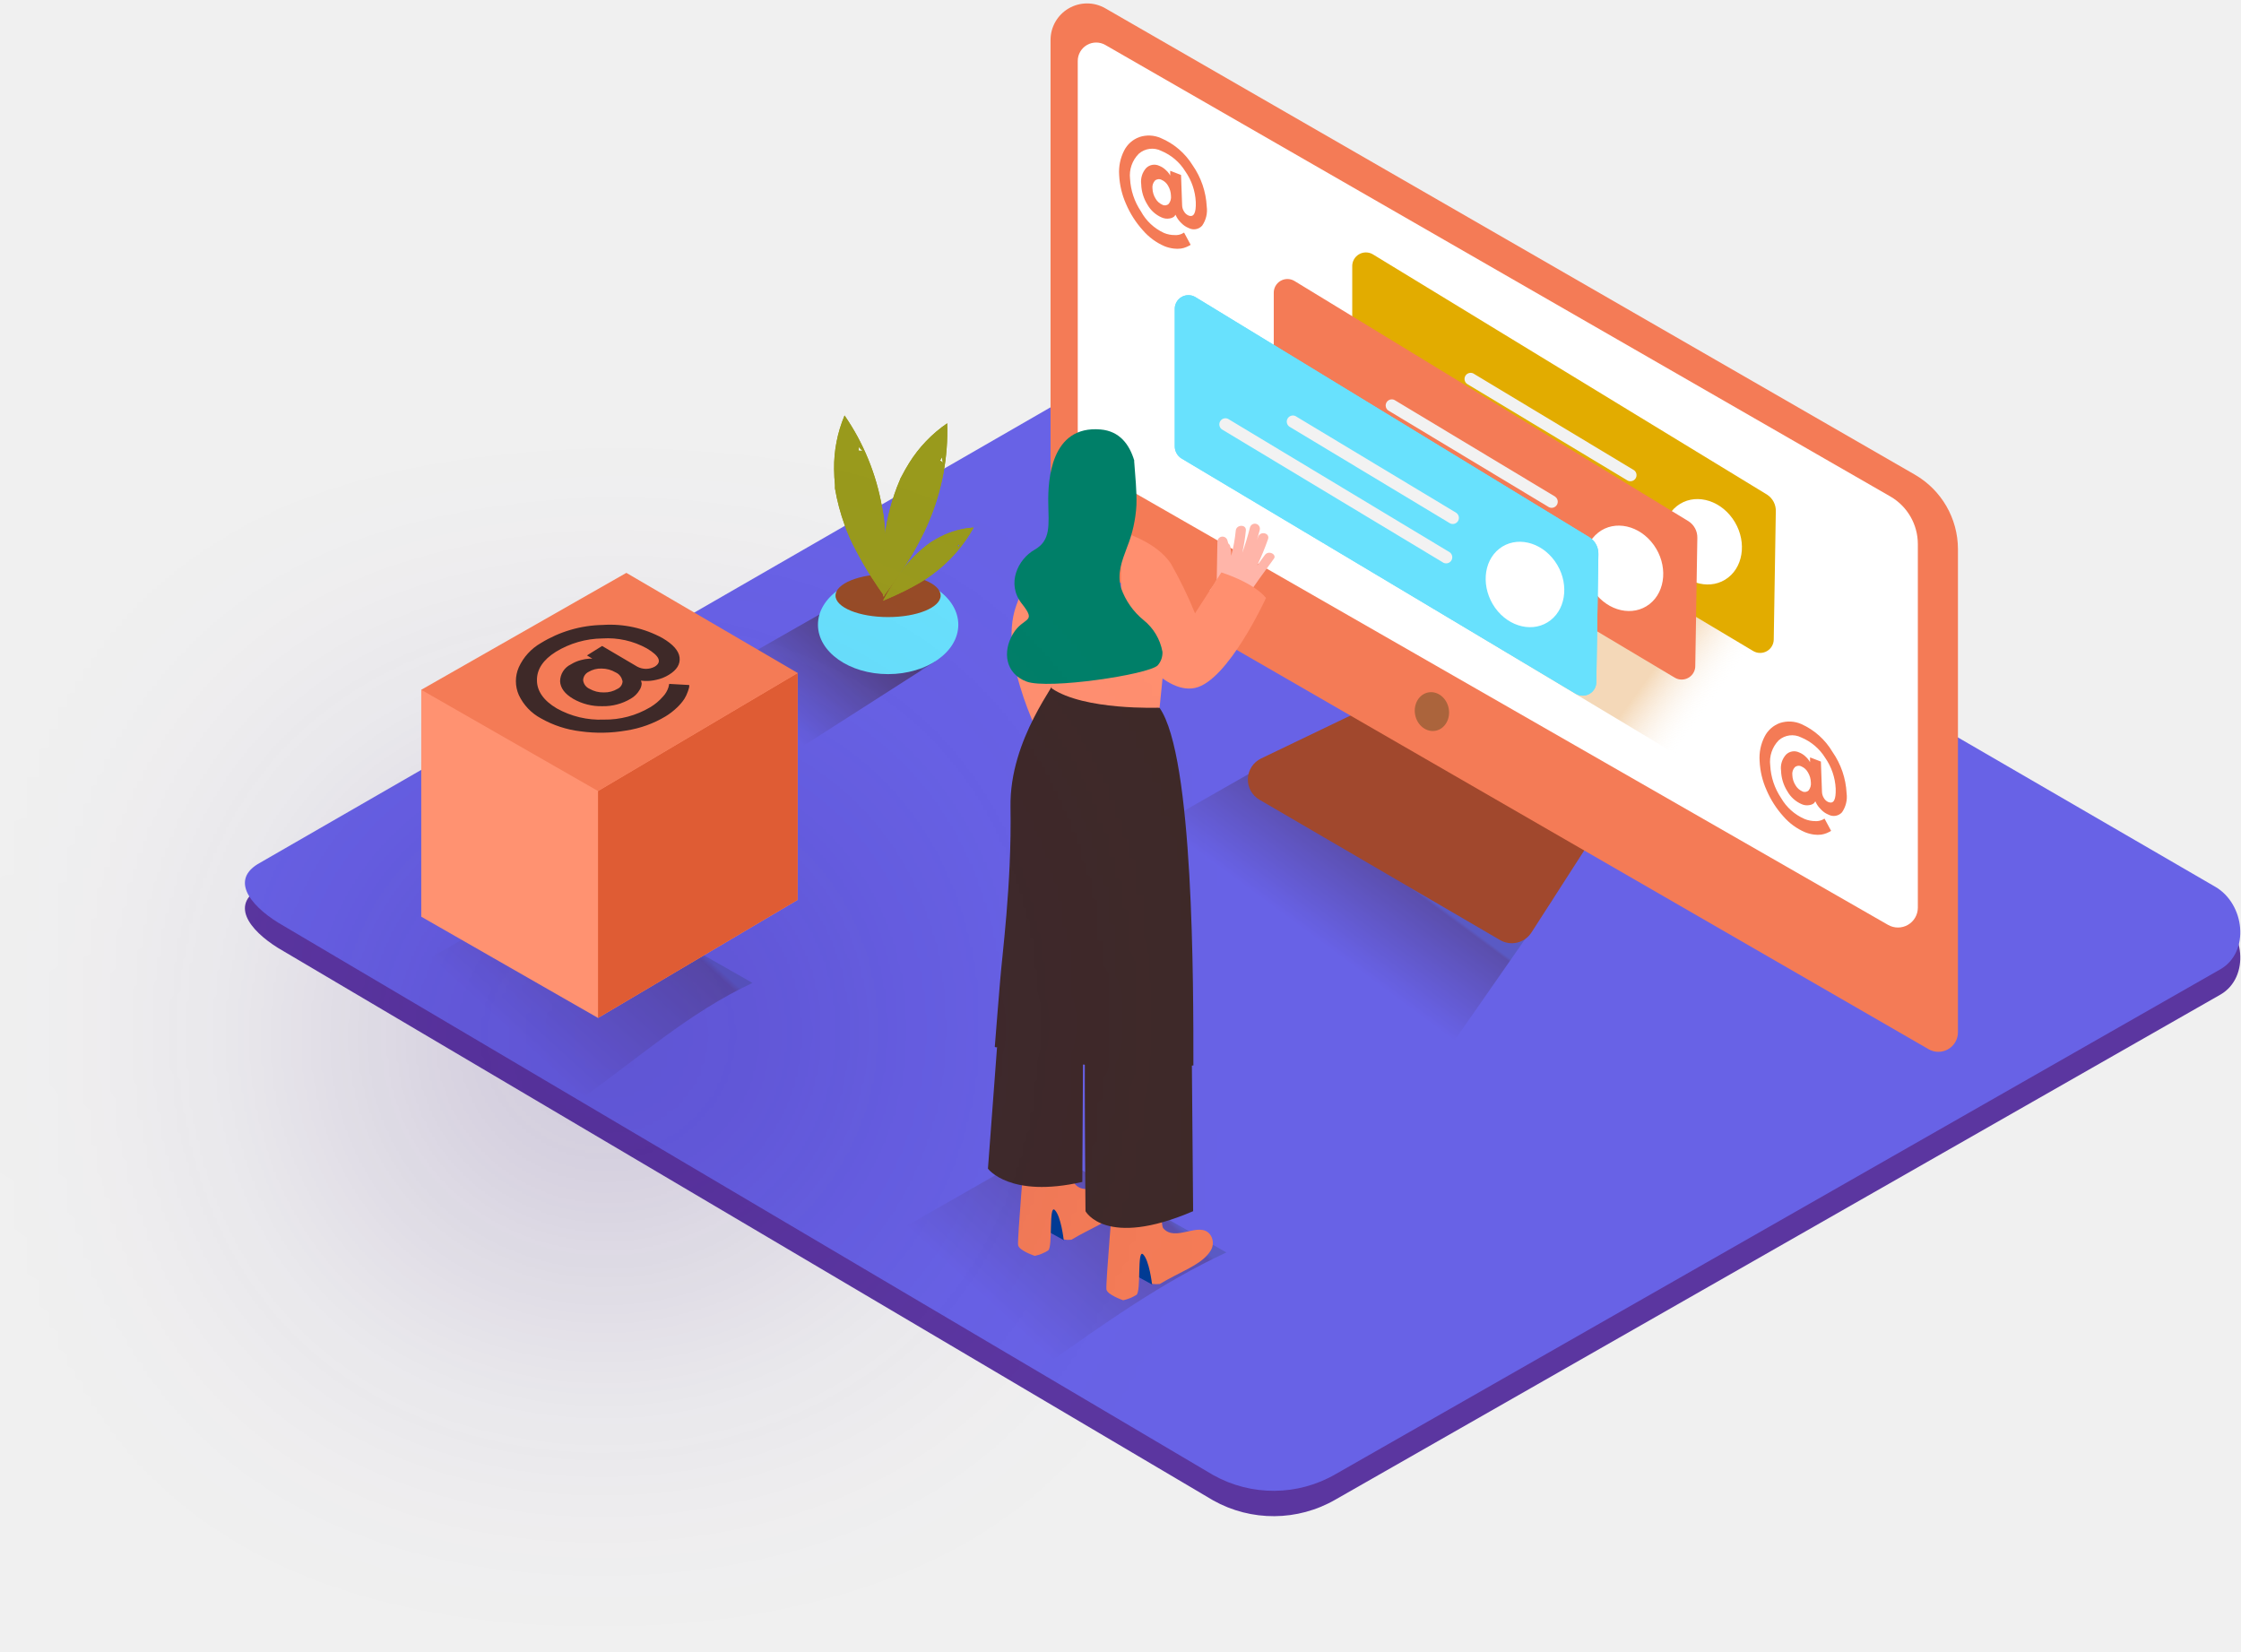
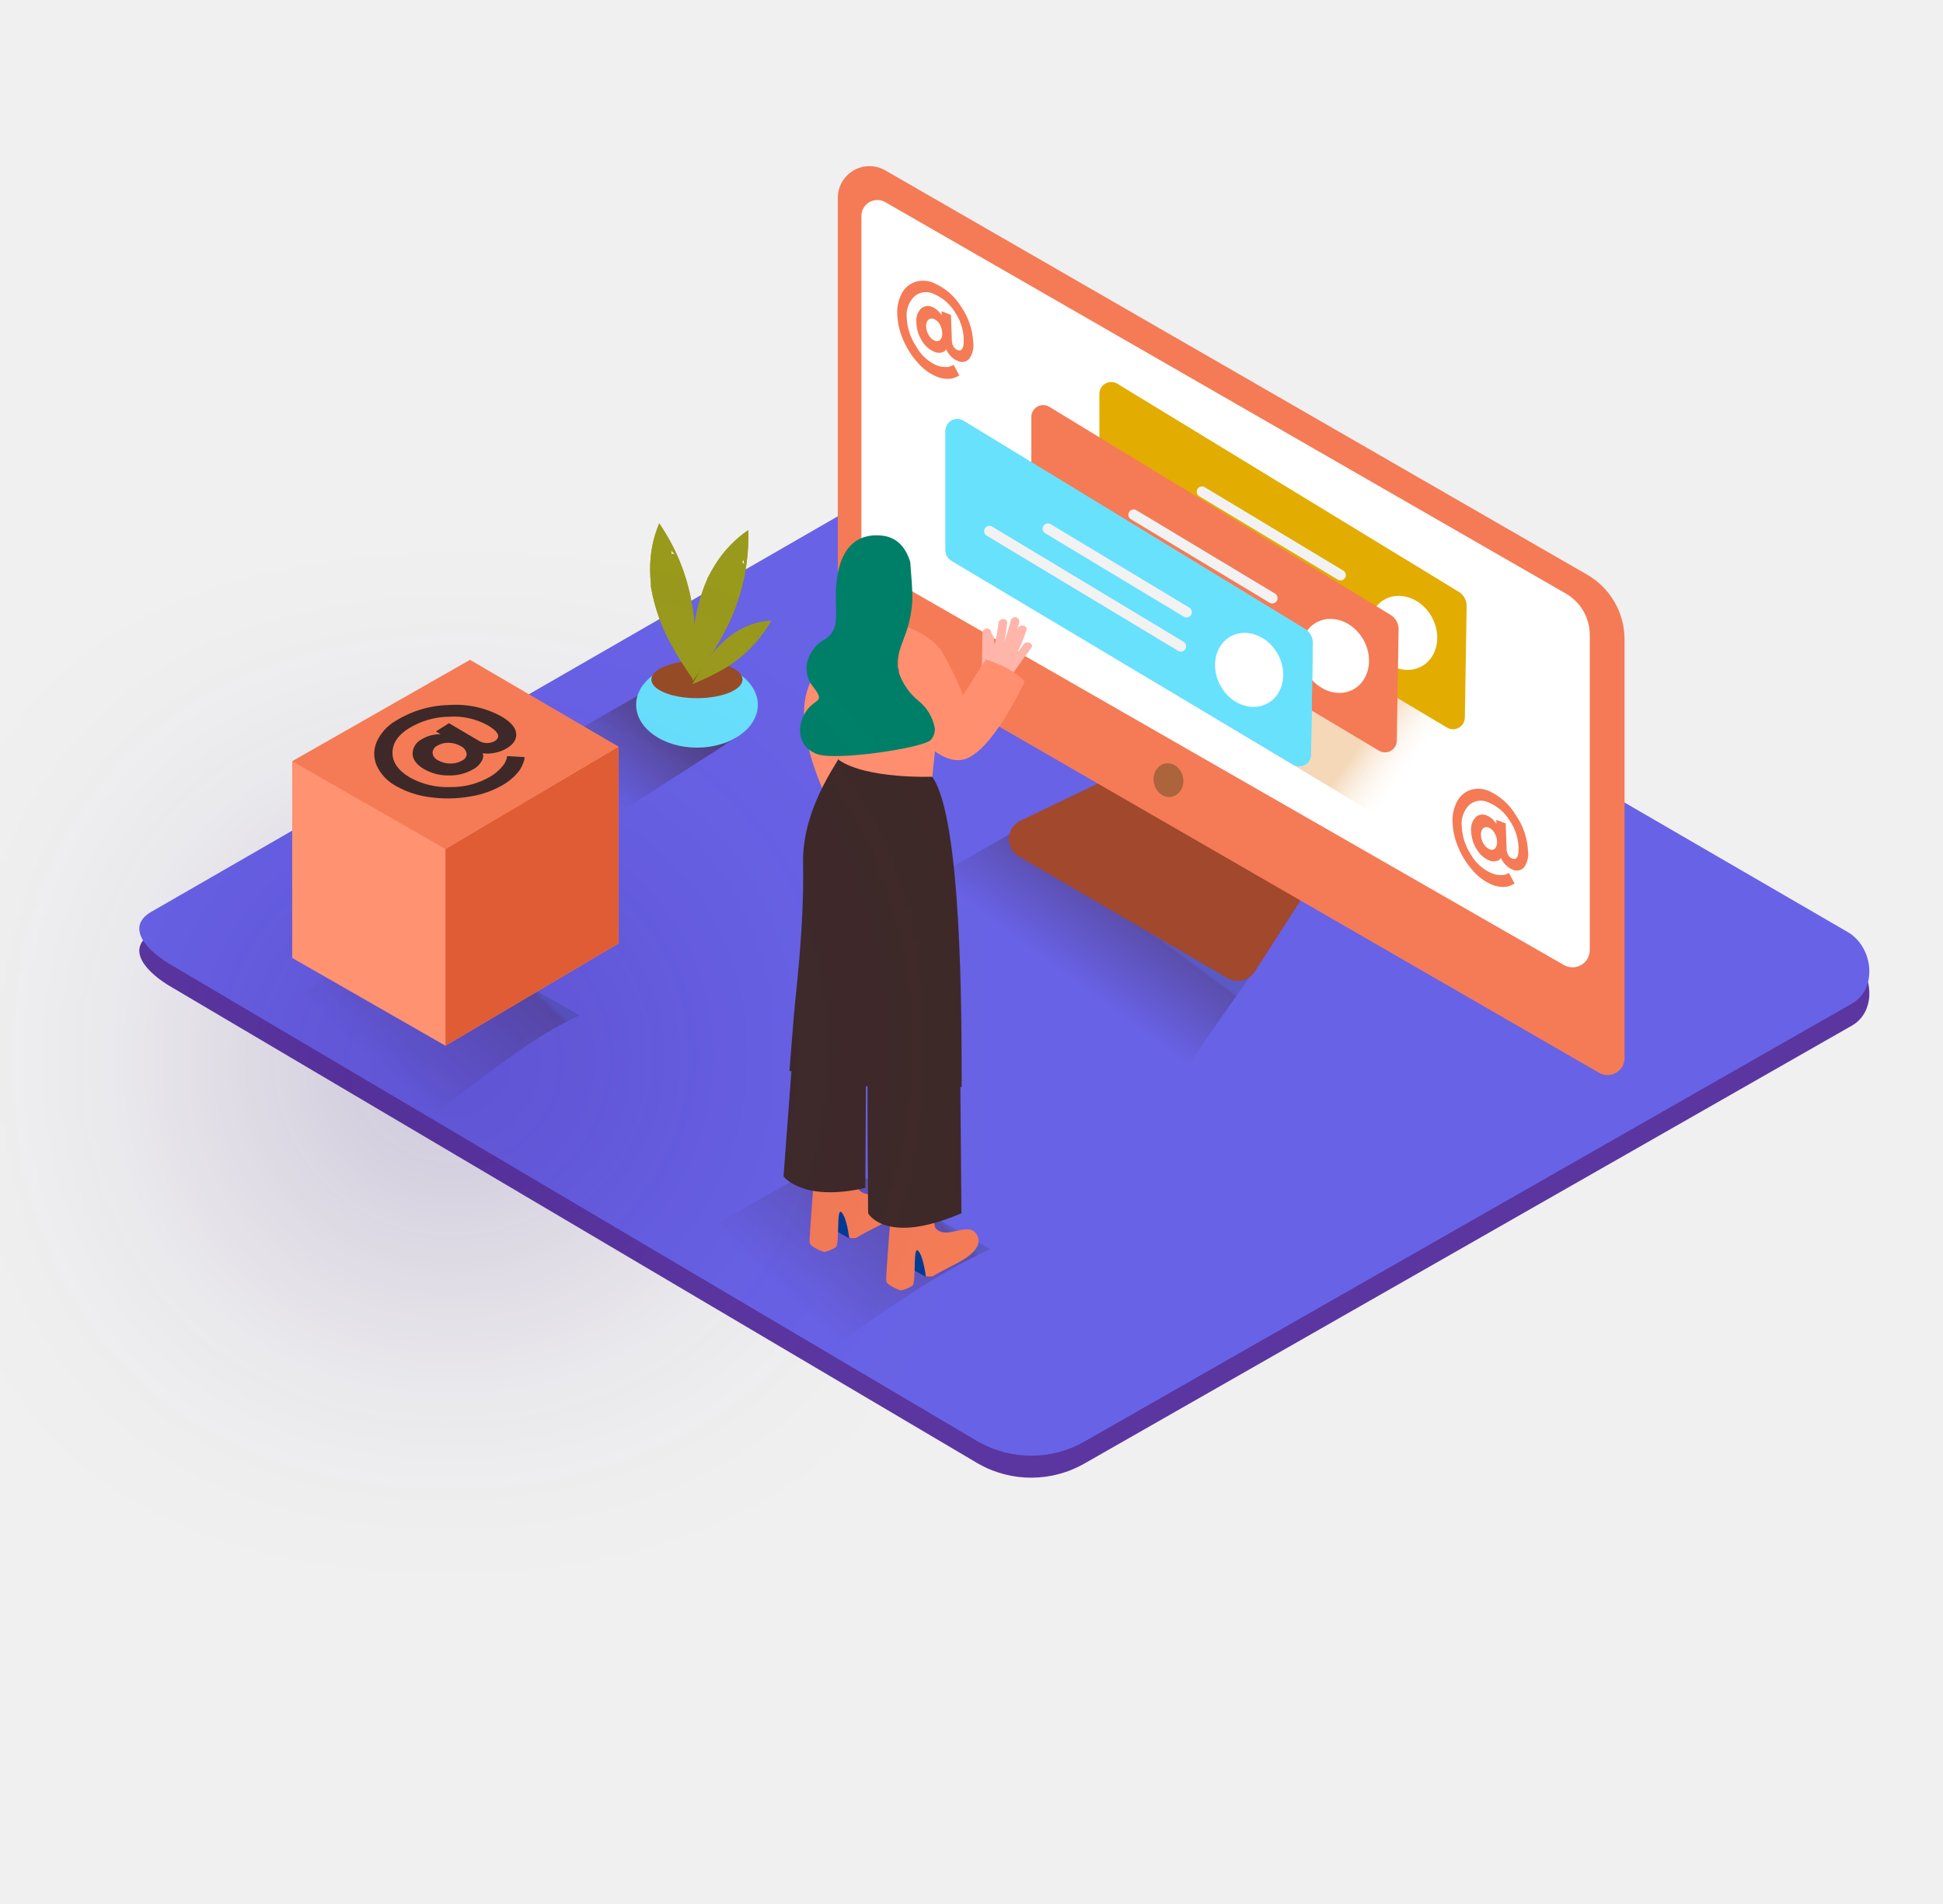
- <svg xmlns="http://www.w3.org/2000/svg" xmlns:xlink="http://www.w3.org/1999/xlink" width="266" height="196">
+ <svg xmlns="http://www.w3.org/2000/svg" xmlns:xlink="http://www.w3.org/1999/xlink" width="200" height="196" viewBox="10 10 266 196">
  <defs>
    <linearGradient x1="61.181%" y1="36.858%" x2="40.788%" y2="55.524%" id="a">
      <stop stop-color="#78B46A" offset="0%" />
      <stop stop-color="#7F3500" offset="3%" />
      <stop stop-color="#FFF" offset="100%" />
    </linearGradient>
    <linearGradient x1="82.186%" y1="28.582%" x2="29.852%" y2="62.428%" id="b">
      <stop stop-color="#78B46A" offset="0%" />
      <stop stop-color="#7F3500" offset="3%" />
      <stop stop-color="#FFF" offset="100%" />
    </linearGradient>
    <linearGradient x1="80.66%" y1="21.945%" x2="21.557%" y2="66.572%" id="c">
      <stop stop-color="#78B46A" offset="0%" />
      <stop stop-color="#7F3500" offset="3%" />
      <stop stop-color="#FFF" offset="100%" />
    </linearGradient>
    <linearGradient x1="81.016%" y1="60.558%" x2="67.462%" y2="55.262%" id="d">
      <stop stop-color="#FFF" stop-opacity="0" offset="0%" />
      <stop stop-color="#DC841E" offset="99%" />
    </linearGradient>
    <linearGradient x1="82.183%" y1="27.602%" x2="29.857%" y2="62.288%" id="e">
      <stop stop-color="#78B46A" offset="0%" />
      <stop stop-color="#7F3500" offset="3%" />
      <stop stop-color="#FFF" offset="100%" />
    </linearGradient>
    <filter x="-195.8%" y="-152.6%" width="491.7%" height="527.4%" filterUnits="objectBoundingBox" id="f">
      <feOffset dy="25" in="SourceAlpha" result="shadowOffsetOuter1" />
      <feGaussianBlur stdDeviation="25" in="shadowOffsetOuter1" result="shadowBlurOuter1" />
      <feColorMatrix values="0 0 0 0 0.209 0 0 0 0 0.069 0 0 0 0 0.478 0 0 0 0.497 0" in="shadowBlurOuter1" />
    </filter>
    <path id="g" d="M0 13.878v26.935L20.984 52.83l23.694-14.013V11.883" />
  </defs>
  <g fill="none" fill-rule="evenodd">
    <g transform="translate(29)" fill-rule="nonzero">
      <path d="M114.994 178.096L4.676 112.92c-3.512-1.974-6.523-5.209-3.1-7.331L112.286 41.8c1.66-1.03 4.181-1.705 5.873-.72l115.786 67.19c3.512 2.038 4.142 7.717.643 9.774l-105.056 59.95a14.67 14.67 0 01-14.538.102z" fill="#5B36A0" />
      <path d="M114.994 175.088L4.676 109.91c-3.512-1.975-6.523-5.21-3.1-7.332l110.71-63.788c1.66-1.029 4.181-1.704 5.873-.72l115.786 67.19c3.512 2.039 4.142 7.717.643 9.775l-105.056 59.949a14.67 14.67 0 01-14.538.103z" fill="#6862E6" />
      <path d="M124.09 89.094l-21.768 12.418s33.533 20.457 40.39 23.338l12.537-18.007" fill="url(#a)" opacity=".25" style="mix-blend-mode:multiply" />
      <path d="M116.57 148.67l-21.774-12.393-21.774 12.418s11.34 6.92 22.18 13.274c6.882-4.868 13.771-9.788 21.368-13.3z" fill="url(#b)" opacity=".25" style="mix-blend-mode:multiply" />
      <path d="M69.658 72.142L55.847 80.02s1.17 7.222 8.028 10.103l18.082-11.576" fill="url(#c)" opacity=".46" style="mix-blend-mode:multiply" />
      <ellipse fill="#68E1FD" cx="76.418" cy="74.155" rx="8.33" ry="5.865" />
      <ellipse fill="#974C26" cx="76.412" cy="70.695" rx="6.24" ry="2.553" />
      <path d="M76.187 66.438c0-1.151-.039-2.303-.129-3.454-.026-.3-.054-.598-.084-.894l-.064-.585c0-.173-.09-.643-.09-.598-.039-.236-.08-.47-.122-.7a27.482 27.482 0 00-4.451-10.888 15.913 15.913 0 00-1.242 6.373c0 .643.051 1.286.103 1.89v.38a25.153 25.153 0 001.158 4.38 21.007 21.007 0 001.344 3.009 41.327 41.327 0 001.846 3.183c.515.81 1.004 1.53 1.5 2.219.154-1.434.224-2.875.23-4.315zm-3.274-12.946a1.035 1.035 0 000-.45c.158.163.315.33.47.502a1.428 1.428 0 00-.477-.052h.007z" fill="#999A1C" />
      <path d="M78.329 67.325c.643-.97 1.21-1.93 1.756-2.977.141-.266.279-.532.412-.798l.263-.534.251-.553.277-.643a27.48 27.48 0 002.142-11.575 15.918 15.918 0 00-4.503 4.694 23.024 23.024 0 00-.933 1.647l-.128.237-.033.103c-.122.29-.244.58-.36.875a25.153 25.153 0 00-1.035 3.44 21.005 21.005 0 00-.496 3.261 38.863 38.863 0 00-.167 3.672c0 .958 0 1.833.058 2.675.855-1.138 1.717-2.308 2.496-3.524zm4.245-12.662c.101-.113.176-.247.219-.393.047.223.088.438.122.644-.1-.1-.215-.185-.34-.251z" fill="#999A1C" />
      <path d="M78.284 70.193c.647-.321 1.29-.668 1.93-1.041l.482-.296.315-.2.309-.218.36-.264a17.288 17.288 0 004.889-5.55 10.017 10.017 0 00-3.937 1.087c-.354.18-.695.38-1.036.585l-.147.09-.052.045-.476.354c-.593.467-1.152.977-1.672 1.524-.481.498-.922 1.034-1.32 1.601a41.869 41.869 0 00-1.286 1.93c-.308.514-.585.996-.83 1.466.83-.347 1.66-.708 2.47-1.113zm6.38-5.466a.643.643 0 00.245-.141 6.569 6.569 0 01-.154.405.9.9 0 00-.09-.257v-.007zM76.187 66.438c0-1.151-.039-2.303-.129-3.454-.026-.3-.054-.598-.084-.894l-.064-.585c0-.173-.09-.643-.09-.598-.039-.236-.08-.47-.122-.7a27.482 27.482 0 00-4.451-10.888 15.913 15.913 0 00-1.242 6.373c0 .643.051 1.286.103 1.89v.38a25.153 25.153 0 001.158 4.38 21.007 21.007 0 001.344 3.009 41.327 41.327 0 001.846 3.183c.515.81 1.004 1.53 1.5 2.219.154-1.434.224-2.875.23-4.315zm-3.274-12.946a1.035 1.035 0 000-.45c.158.163.315.33.47.502a1.428 1.428 0 00-.477-.052h.007z" fill="#999A1C" />
      <path d="M78.329 67.325c.643-.97 1.21-1.93 1.756-2.977.141-.266.279-.532.412-.798l.263-.534.251-.553.277-.643a27.48 27.48 0 002.142-11.575 15.918 15.918 0 00-4.503 4.694 23.024 23.024 0 00-.933 1.647l-.128.237-.033.103c-.122.29-.244.58-.36.875a25.153 25.153 0 00-1.035 3.44 21.005 21.005 0 00-.496 3.261 38.863 38.863 0 00-.167 3.672c0 .958 0 1.833.058 2.675.855-1.138 1.717-2.308 2.496-3.524zm4.245-12.662c.101-.113.176-.247.219-.393.047.223.088.438.122.644-.1-.1-.215-.185-.34-.251z" fill="#999A1C" />
      <path d="M78.284 70.193c.647-.321 1.29-.668 1.93-1.041l.482-.296.315-.2.309-.218.36-.264a17.288 17.288 0 004.889-5.55 10.017 10.017 0 00-3.937 1.087c-.354.18-.695.38-1.036.585l-.147.09-.052.045-.476.354c-.593.467-1.152.977-1.672 1.524-.481.498-.922 1.034-1.32 1.601a41.869 41.869 0 00-1.286 1.93c-.308.514-.585.996-.83 1.466.83-.347 1.66-.708 2.47-1.113zm6.38-5.466a.643.643 0 00.245-.141 6.569 6.569 0 01-.154.405.9.9 0 00-.09-.257v-.007z" fill="#999A1C" />
      <path d="M132.735 84.245l-12.048 5.788a2.772 2.772 0 00-.193 4.894l28.554 16.656a2.773 2.773 0 003.731-.894l6.94-10.791" fill="#A1482D" />
      <path d="M198.264 56.328L102.194.984a4.336 4.336 0 00-6.497 3.756v57.575c0 1.287.686 2.476 1.8 3.12l102.42 59.106a2.323 2.323 0 003.486-2.013V65.19a10.225 10.225 0 00-5.14-8.862z" fill="#F47B56" />
      <path d="M102.2 5.338l93.169 53.588a6.533 6.533 0 013.274 5.66v43.157a2.36 2.36 0 01-3.531 2.045l-95.016-54.482a2.328 2.328 0 01-1.17-2.02V7.235a2.186 2.186 0 013.274-1.897z" fill="#FFF" />
      <ellipse fill="#AB643C" transform="rotate(-10.9 140.964 84.467)" cx="140.964" cy="84.467" rx="2.026" ry="2.315" />
      <path fill="url(#d)" opacity=".32" d="M127.242 63.891l43.297 26.007 21.389-12.431-38.216-22.238" />
      <path d="M180.748 58.714l-46.81-28.534a1.621 1.621 0 00-2.431 1.46v16.257a1.704 1.704 0 00.817 1.467l46.803 27.93a1.615 1.615 0 002.412-1.41l.244-15.157a2.276 2.276 0 00-1.035-2.013z" fill="#E2AC00" />
      <path d="M169.549 67.08c1.679 2.348 4.631 3.004 6.587 1.473 1.955-1.53 2.18-4.675.501-7.016-1.679-2.34-4.631-3.003-6.587-1.472-1.955 1.53-2.18 4.669-.501 7.016z" fill="#FFF" />
      <path d="M164.956 55.814l-19.092-11.492a.727.727 0 00-.733 1.247l19.092 11.492a.727.727 0 00.733-1.247zM164.171 60.483l-26.315-15.84a.727.727 0 00-.702 1.248l26.284 15.846a.727.727 0 00.733-1.248v-.006z" fill="#F2F2F2" />
      <path d="M171.408 61.865l-46.784-28.527a1.621 1.621 0 00-2.432 1.46v16.25c-.007.6.3 1.159.81 1.473l46.804 27.93a1.615 1.615 0 002.419-1.44l.244-15.159a2.276 2.276 0 00-1.061-1.987z" fill="#F47B56" />
      <path d="M160.209 70.232c1.679 2.347 4.631 3.003 6.587 1.473 1.955-1.53 2.18-4.676.501-7.017-1.679-2.34-4.631-3.003-6.587-1.472-1.955 1.53-2.18 4.669-.501 7.016z" fill="#FFF" />
      <path d="M155.616 58.965L136.51 47.473a.727.727 0 00-.733 1.248l19.092 11.492a.727.727 0 00.733-1.248h.013zM154.825 63.666l-26.31-15.865a.727.727 0 00-.733 1.248l26.316 15.839a.727.727 0 00.733-1.248l-.006.026z" fill="#F2F2F2" />
      <path d="M159.668 63.782l-46.796-28.528a1.621 1.621 0 00-2.432 1.46v16.251a1.704 1.704 0 00.817 1.466l46.803 27.93a1.615 1.615 0 002.419-1.44l.244-15.159c.021-.8-.38-1.551-1.055-1.98z" fill="#68E1FD" />
      <path d="M159.668 63.782l-46.796-28.528a1.621 1.621 0 00-2.432 1.46v16.251a1.704 1.704 0 00.817 1.466l46.803 27.93a1.615 1.615 0 002.419-1.44l.244-15.159c.021-.8-.38-1.551-1.055-1.98z" fill="#68E1FD" />
      <path d="M148.463 72.148c1.679 2.348 4.631 3.004 6.587 1.473 1.955-1.53 2.18-4.675.501-7.016-1.678-2.34-4.631-3.003-6.586-1.473-1.956 1.53-2.162 4.67-.502 7.016z" fill="#FFF" />
      <path d="M143.87 60.881L124.772 49.39a.727.727 0 00-.734 1.248l19.092 11.492a.727.727 0 00.734-1.248h.006zM143.079 65.557l-26.316-15.84a.727.727 0 00-.733 1.248l26.315 15.84a.727.727 0 00.734-1.248z" fill="#F2F2F2" />
      <path d="M98.25 62.187a22.765 22.765 0 00-6.632 9.717c-2.328 6.43 3.493 16.939 3.493 16.939l9.057-7.17" fill="#FF8F6F" />
      <path d="M97.273 147.21l-2.458-1.357.644-3.511s3.66.347 3.981 1.646" fill="#003B94" />
      <path d="M98.173 147.158c.553-.34 1.132-.643 1.705-.945 1.421-.778 3.473-1.582 4.348-3.042a1.697 1.697 0 00-.116-1.929c-1.286-1.556-4.104 1.003-5.544-.72-.283-.341-.419-5.75-.419-5.75l-5.48 1.48s-.926 10.868-.823 11.537c.102.668 1.987 1.286 1.987 1.286a4.857 4.857 0 001.583-.643c.572-.418.051-5.518.784-4.804.734.714 1.055 3.505 1.055 3.505.305.046.614.054.92.025z" fill="#F47B56" />
      <path d="M107.738 152.464l-2.457-1.338.643-3.511s3.66.347 3.982 1.646" fill="#003B94" />
      <path d="M108.665 152.412c.553-.34 1.132-.643 1.704-.945 1.422-.778 3.474-1.582 4.349-3.042a1.697 1.697 0 00-.116-1.929c-1.287-1.556-4.104 1.003-5.545-.72-.283-.341-.418-5.75-.418-5.75l-5.48 1.48s-.933 10.906-.83 11.55c.102.643 1.987 1.286 1.987 1.286a4.857 4.857 0 001.583-.643c.572-.418.051-5.518.784-4.804.734.714 1.055 3.505 1.055 3.505.307.042.619.046.927.012z" fill="#F47B56" />
      <path d="M89.882 117.133l-1.615 21.588s2.573 3.55 11.2 1.576l.083-14.553M99.846 121.41c-.187 1.858 0 22.36 0 22.36s2.386 4.462 12.775 0l-.148-17.422" fill="#3E2928" />
      <path d="M89.078 124.264c.707.49.952-2.025 1.691-1.594a42.094 42.094 0 008.517 3.755h.064a.586.586 0 01.792.29c1.834.547 3.7.976 5.59 1.286 2.424.386 4.431-1.409 6.92-1.53 0-9.531.046-36.657-4.013-42.445l-12.01-4.038c-.058.99-5.828 7.678-5.686 15.833.16 9.19-1.036 17.858-1.242 20.733-.032.489-.598 7.19-.623 7.71z" fill="#3E2928" />
      <path d="M109.745 73.068l-1.106 10.933s-8.96.36-12.82-2.303v-9.273" fill="#FF8F6F" />
      <path d="M121.137 65.872l-.913 1.247A30.002 30.002 0 00121.51 64c.258-.726-.907-1.016-1.164-.289l-.135.373c.112-.386.217-.774.315-1.164a.6.6 0 10-1.164-.29 31.17 31.17 0 01-.907 2.985 21.3 21.3 0 00.425-2.637c.077-.765-1.126-.733-1.197 0-.1 1.01-.28 2.01-.54 2.99a5.57 5.57 0 00-.097-1.029.604.604 0 00-.25-.43 4.653 4.653 0 00-.116-.4.605.605 0 00-1.178.18l-.077 4.502c-.218.467-.501.9-.842 1.287.578.4 1.137.83 1.672 1.286.478.403.933.833 1.364 1.286.386-.48.757-.969 1.113-1.466a.643.643 0 00.115-.129 128.076 128.076 0 013.32-4.682c.476-.527-.573-1.112-1.03-.501z" fill="#FFB5A9" />
      <path d="M104.059 63.1s4.233 1.138 5.95 3.859a48.38 48.38 0 012.837 5.845l3.126-4.855s3.795 1.164 5.3 3.029c0 0-4.502 9.84-8.426 10.682-3.924.842-8.092-5.775-8.092-5.775s-.862 2.765-.695-.187" fill="#FF8F6F" />
      <path d="M106.748 73.615a8.572 8.572 0 01-2.683-3.82c-.508-1.73.129-3.248.72-4.856a15.643 15.643 0 001.107-4.997c.052-1.684-.141-3.37-.257-5.048a.489.489 0 010-.218c-.566-1.898-1.724-3.505-4.008-3.698-5.911-.502-6.246 6.045-6.2 8.707.044 2.663.328 4.463-1.634 5.576-1.962 1.112-3.378 4.032-1.506 6.392 1.872 2.36.193 1.499-1.055 3.595-1.247 2.097-.926 4.714 1.634 5.66 2.56.945 14.46-.83 15.554-1.93a2.27 2.27 0 00.56-1.608 6.238 6.238 0 00-2.232-3.755z" fill="#007F68" />
      <path d="M112.563 19.62a9.42 9.42 0 011.672 4.888 3.215 3.215 0 01-.547 2.283 1.319 1.319 0 01-1.595.277 2.464 2.464 0 01-.862-.58 3.003 3.003 0 01-.553-.7l-.154-.302c-.042.079-.094.152-.155.218-.153.12-.335.197-.527.225-.322.06-.654.02-.952-.115a3.57 3.57 0 01-1.686-1.512 4.854 4.854 0 01-.746-2.437c-.095-.7.124-1.406.598-1.93a1.377 1.377 0 011.564-.244c.258.103.495.251.7.438.176.149.332.32.464.508l.116.206v-.573l1.286.502.129 3.614c.009.259.089.51.231.727.121.209.306.373.528.47.622.244.909-.292.862-1.609a6.957 6.957 0 00-1.242-3.633 6.091 6.091 0 00-2.85-2.43 2.4 2.4 0 00-2.675.34 3.633 3.633 0 00-1.036 2.971 7.664 7.664 0 001.287 3.859 5.93 5.93 0 002.746 2.572c.408.17.845.255 1.287.25.287.02.575-.033.836-.154l.257-.141.779 1.447-.129.09c-.122.068-.249.129-.38.18-.205.089-.421.15-.643.18a3.217 3.217 0 01-.855 0 4.31 4.31 0 01-1.087-.277 7.076 7.076 0 01-2.573-1.89 11.209 11.209 0 01-1.994-3.113 9.529 9.529 0 01-.824-3.453 5.542 5.542 0 01.592-2.9 3.267 3.267 0 011.827-1.608 3.52 3.52 0 012.534.128 8.175 8.175 0 013.77 3.229zm-2.837 4.573c.211-.27.306-.612.264-.952a2.456 2.456 0 00-.341-1.19 1.634 1.634 0 00-.779-.707.701.701 0 00-.79.103 1.177 1.177 0 00-.284.933c.015.424.141.836.367 1.196.185.326.472.584.817.733.247.127.548.08.746-.116M188.512 89.255a9.388 9.388 0 011.672 4.887 3.215 3.215 0 01-.546 2.283 1.325 1.325 0 01-1.596.277 2.534 2.534 0 01-.862-.58 3.113 3.113 0 01-.553-.7l-.154-.302a1.248 1.248 0 01-.155.218c-.152.12-.334.199-.527.225-.319.064-.65.026-.946-.109a3.57 3.57 0 01-1.685-1.518 4.835 4.835 0 01-.753-2.443c-.099-.7.12-1.408.599-1.93a1.37 1.37 0 011.556-.244c.258.102.496.25.701.437.176.152.331.325.464.515l.122.205v-.572l1.286.495.129 3.614c.011.259.091.51.231.727.121.21.306.374.528.47.643.244.907-.29.868-1.608a6.99 6.99 0 00-1.241-3.64 6.104 6.104 0 00-2.843-2.424 2.406 2.406 0 00-2.676.334 3.633 3.633 0 00-1.01 2.99 7.639 7.639 0 001.286 3.859 5.956 5.956 0 002.78 2.489c.407.17.844.257 1.286.257.287.017.574-.036.836-.155l.257-.141.779 1.447-.13.09c-.121.069-.248.129-.379.18a2.83 2.83 0 01-.643.18 3.281 3.281 0 01-.862 0 4.298 4.298 0 01-1.08-.283 7.076 7.076 0 01-2.573-1.884 11.234 11.234 0 01-1.995-3.12 9.51 9.51 0 01-.823-3.452 5.51 5.51 0 01.592-2.894 3.293 3.293 0 011.827-1.615 3.564 3.564 0 012.54.13 8.188 8.188 0 013.693 3.305zm-2.837 4.572c.213-.269.31-.611.27-.952a2.437 2.437 0 00-.347-1.19 1.608 1.608 0 00-.772-.707.701.701 0 00-.791.097 1.164 1.164 0 00-.29.932c.015.422.142.833.367 1.19.185.328.472.588.817.74a.643.643 0 00.746-.11" fill="#F47B56" />
      <path d="M60.324 116.676L38.55 104.29l-21.768 12.412s12.113 7.562 22.951 13.916c6.883-4.862 13-10.424 20.591-13.942z" fill="url(#e)" opacity=".25" style="mix-blend-mode:multiply" />
    </g>
    <g transform="translate(50 68)">
      <use fill="#000" filter="url(#f)" xlink:href="#g" />
      <use fill="#FF9271" xlink:href="#g" />
    </g>
    <path fill="#DF5C34" fill-rule="nonzero" d="M70.984 93.896v26.935l23.694-14.013V79.883z" />
    <path fill="#F47B56" fill-rule="nonzero" d="M50 81.878L74.347 68l20.33 11.883-23.693 14.013z" />
    <path d="M71.541 74.182a12.971 12.971 0 017.104 1.565c1.243.731 1.922 1.494 2.018 2.29.096.795-.314 1.487-1.281 2.07a4.557 4.557 0 01-1.493.59c-.434.103-.88.149-1.326.135l-.487-.038c.046.109.076.223.09.34a1.566 1.566 0 01-.256.776c-.254.43-.616.786-1.05 1.032a6.316 6.316 0 01-3.35.885 6.623 6.623 0 01-3.479-.878c-.999-.59-1.511-1.283-1.55-2.078a2.245 2.245 0 011.281-2.007 4.244 4.244 0 011.179-.507 4.588 4.588 0 011.018-.173h.353l-.641-.385 1.8-1.122 4.17 2.456a2.188 2.188 0 002.075 0c.884-.551.568-1.276-.948-2.174a9.63 9.63 0 00-5.278-1.174 10.835 10.835 0 00-5.509 1.584c-1.511.945-2.26 2.072-2.248 3.38 0 1.283.8 2.424 2.357 3.341 1.7.95 3.629 1.41 5.573 1.328a10.463 10.463 0 005.509-1.462 6.177 6.177 0 001.53-1.283c.293-.31.512-.683.641-1.09l.09-.404 2.376.134c.004.073.004.146 0 .219-.043.196-.101.389-.173.577-.103.3-.24.59-.41.859-.244.364-.527.7-.845 1-.42.405-.88.762-1.377 1.065a12.801 12.801 0 01-4.663 1.68 17.588 17.588 0 01-5.439.096 12.448 12.448 0 01-4.67-1.526 6.064 6.064 0 01-2.651-2.783 4.096 4.096 0 010-3.296 6.346 6.346 0 012.633-2.88 14.483 14.483 0 017.327-2.142zm2.332 6.631a1.372 1.372 0 00-.8-1 3.29 3.29 0 00-1.666-.455 2.81 2.81 0 00-1.55.397c-.384.187-.631.573-.64 1 .058.445.345.827.755 1.007a3.27 3.27 0 001.697.43 3.046 3.046 0 001.627-.423c.373-.17.61-.546.603-.956" fill="#3E2928" fill-rule="nonzero" />
  </g>
</svg>
